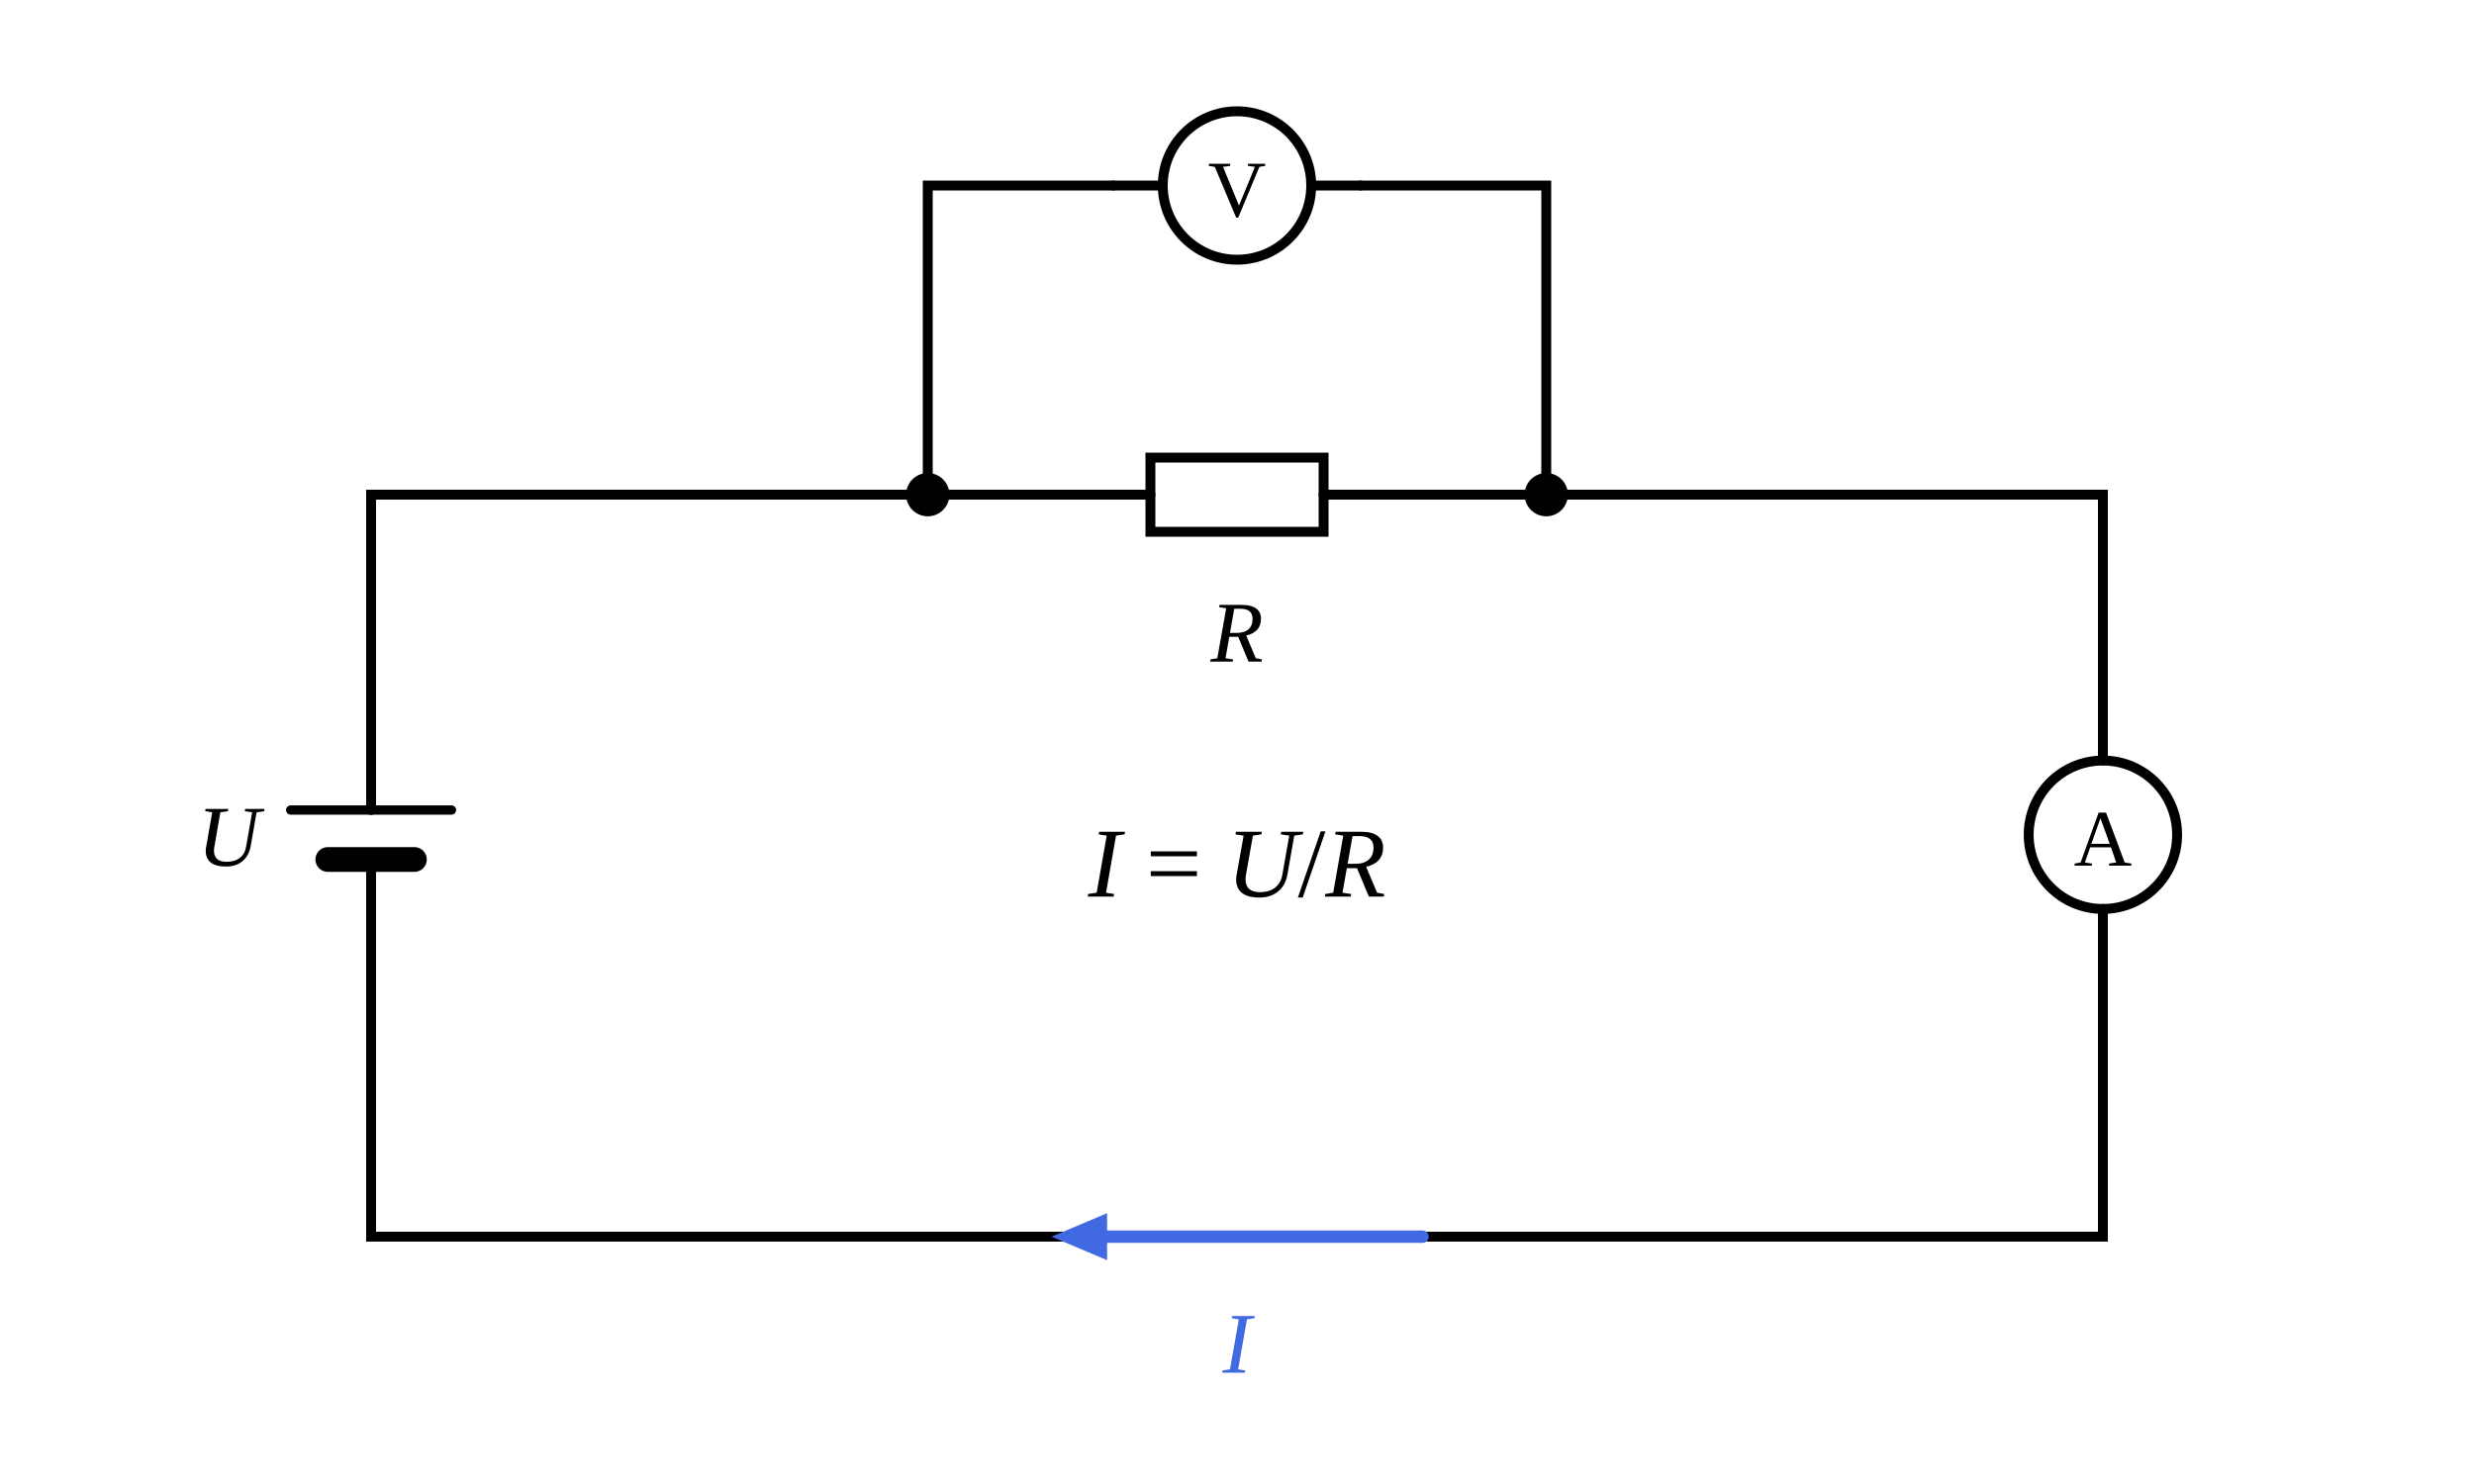
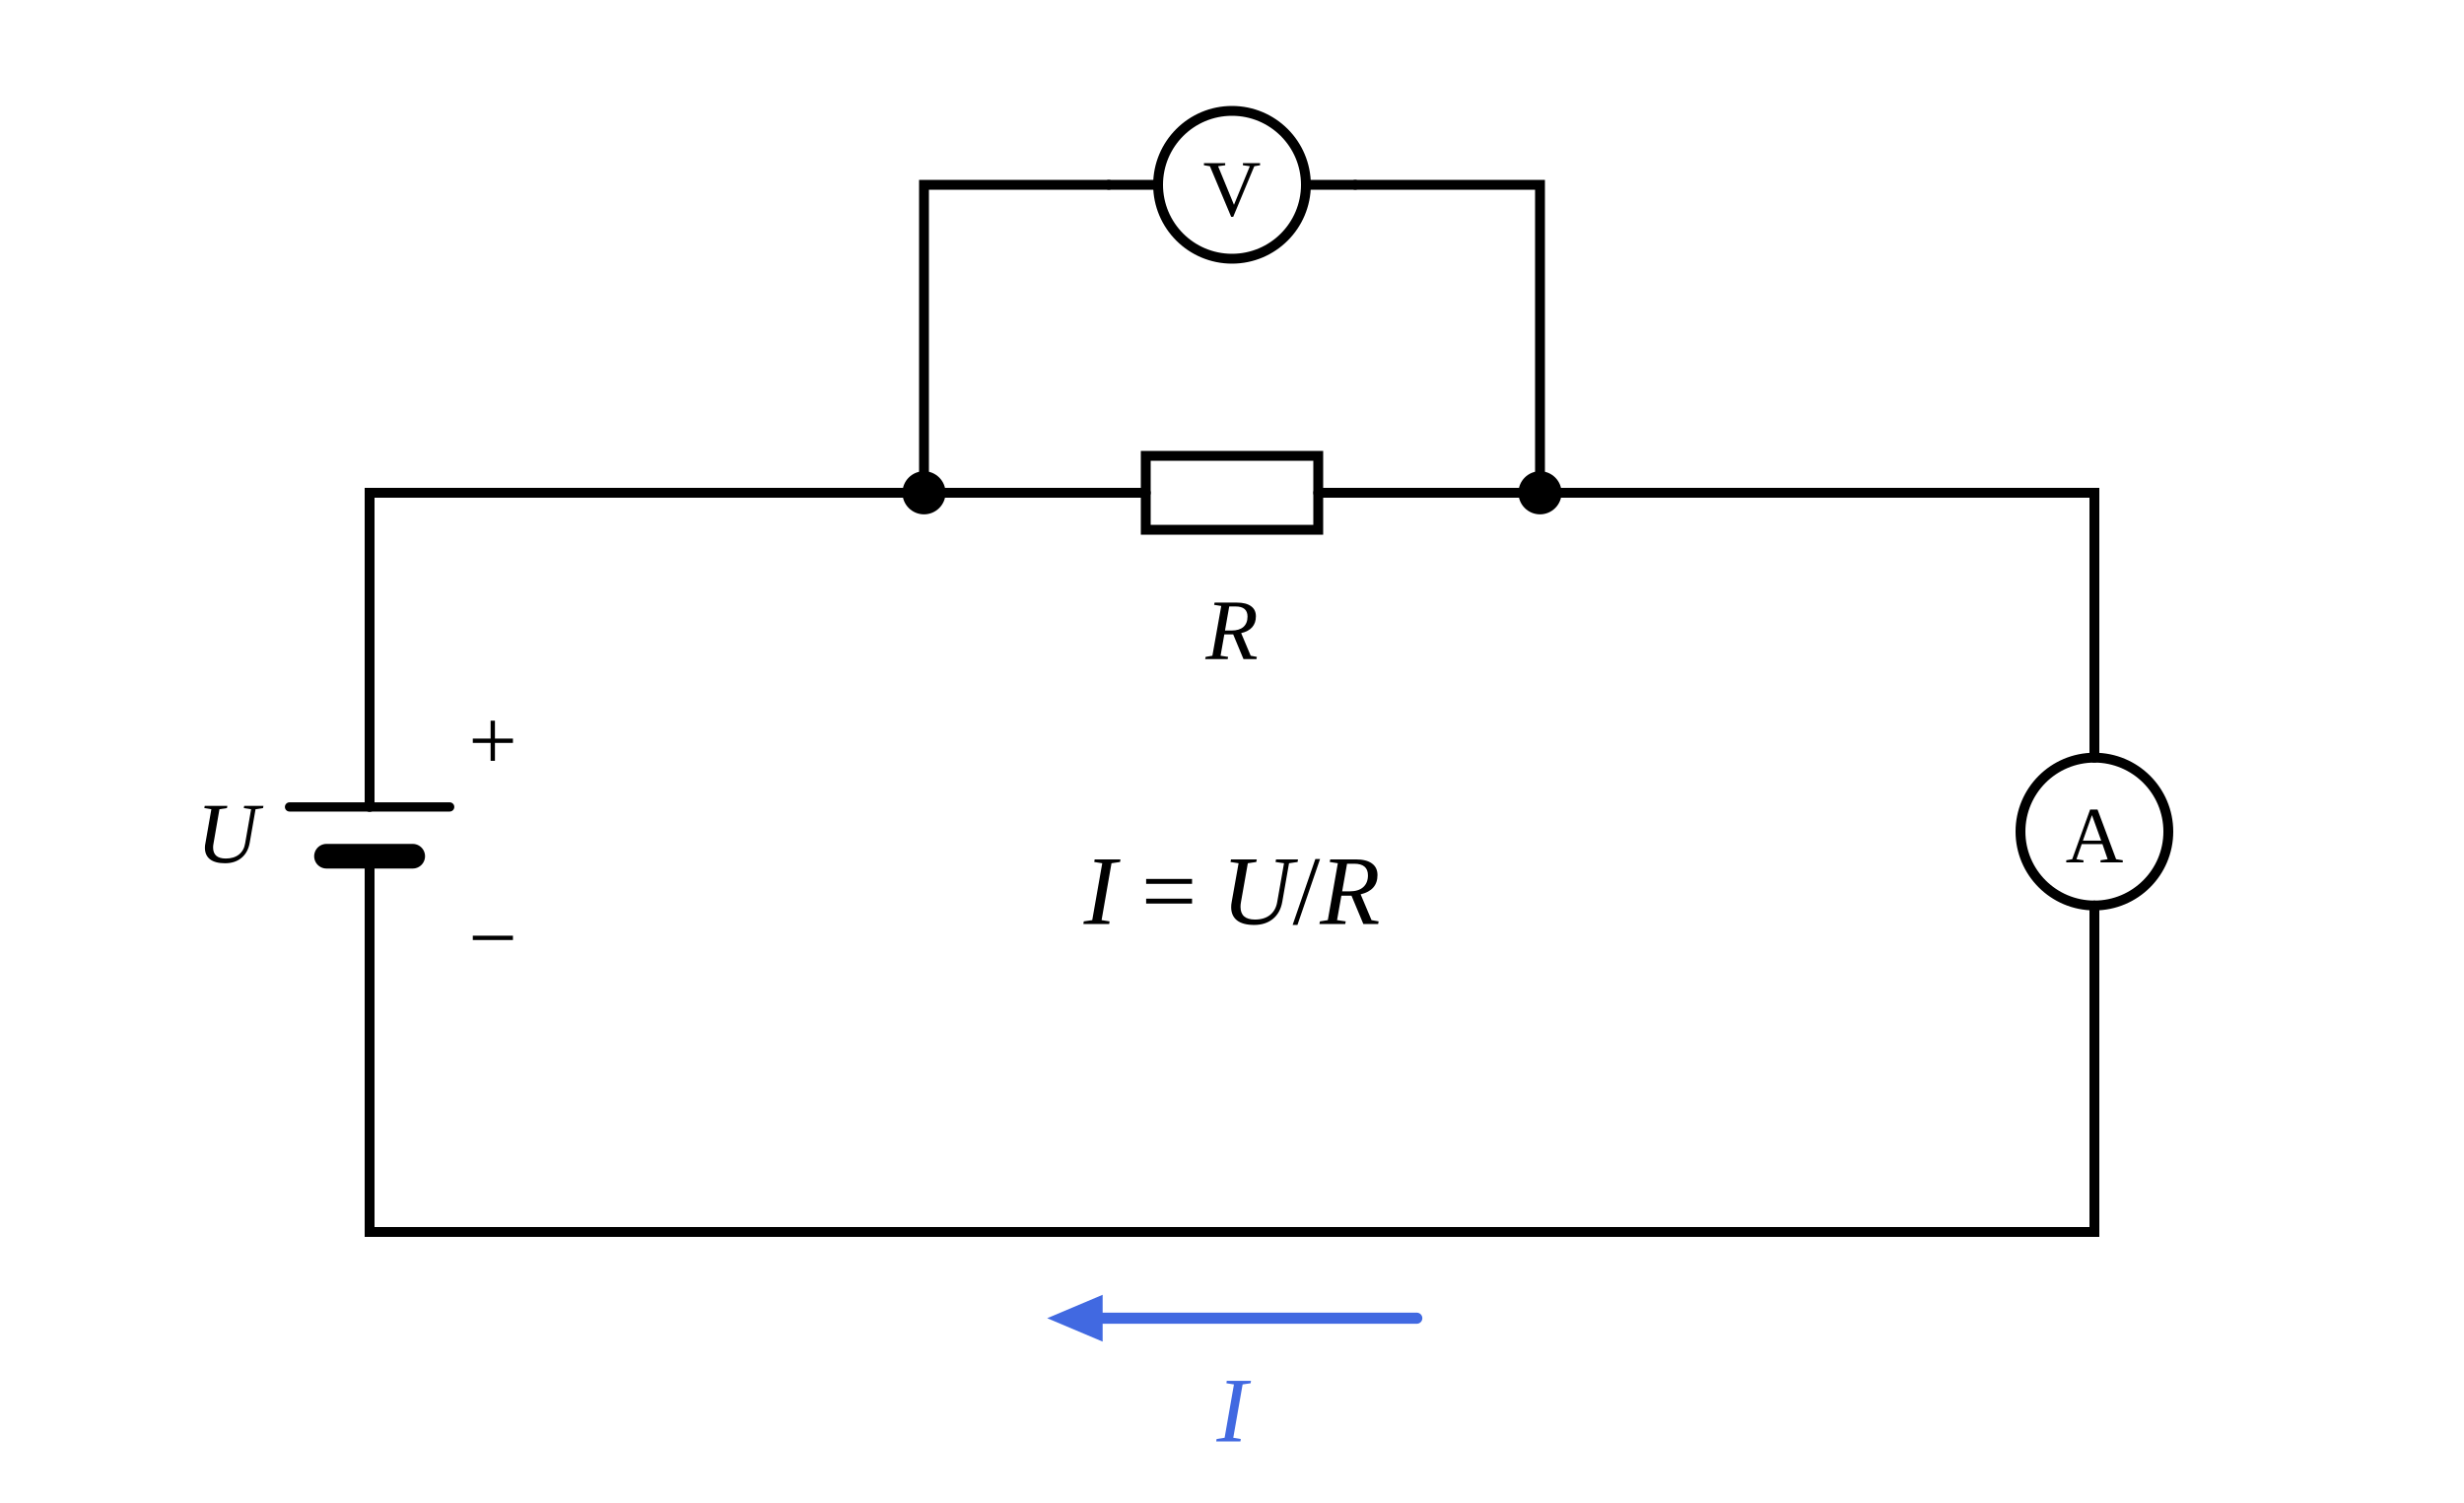
- <svg xmlns="http://www.w3.org/2000/svg" viewBox="0 0 400 240" width="400" height="240" class="fig-svg" font-size="14" fill="none" stroke="currentColor" stroke-linecap="round">
+ <svg xmlns="http://www.w3.org/2000/svg" viewBox="0 0 400 244" width="400" height="244" class="fig-svg" font-size="14" fill="none" stroke="currentColor" stroke-linecap="round">
  <g stroke-width="1.6" transform="translate(60 135) rotate(90)">
    <path d="M-20 0H-4M4 0H20" />
    <path stroke-width="1.5" d="M-4 -13V13" />
    <path stroke-width="4" d="M4 -7V7" />
  </g>
  <text x="42" y="140" text-anchor="end" font-size="14" fill="currentColor" stroke="none">
    <tspan font-style="italic">U</tspan>
  </text>
+   <text x="80" y="124.9" text-anchor="middle" font-size="14" fill="currentColor" stroke="none">+</text>
+   <text x="80" y="156.9" text-anchor="middle" font-size="14" fill="currentColor" stroke="none">−</text>
  <path fill="none" stroke-width="1.6" d="M60 115L60 80L180 80" />
  <g stroke-width="1.6" transform="translate(200 80) rotate(0)">
    <path d="M-20 0H-14M14 0H20" />
    <rect x="-14" y="-6" width="28" height="12" />
  </g>
  <text x="200" y="107" text-anchor="middle" font-size="14" fill="currentColor" stroke="none">
    <tspan font-style="italic">R</tspan>
  </text>
  <path fill="none" stroke-width="1.6" d="M220 80L340 80L340 115" />
  <g stroke-width="1.6" transform="translate(340 135) rotate(90)">
    <path d="M-20 0H-12M12 0H20" />
    <circle r="12" fill="none" />
    <text y="5" text-anchor="middle" font-size="13" fill="currentColor" stroke="none" transform="rotate(-90)">A</text>
  </g>
  <path fill="none" stroke-width="1.6" d="M340 155L340 200L60 200L60 155" />
  <path fill="none" stroke-width="1.6" d="M150 80L150 30L180 30" />
  <g stroke-width="1.6" transform="translate(200 30) rotate(0)">
    <path d="M-20 0H-12M12 0H20" />
    <circle r="12" fill="none" />
    <text y="5" text-anchor="middle" font-size="13" fill="currentColor" stroke="none">V</text>
  </g>
  <path fill="none" stroke-width="1.6" d="M220 30L250 30L250 80" />
  <circle cx="150" cy="80" r="3" fill="currentColor" stroke-width="1" />
  <circle cx="250" cy="80" r="3" fill="currentColor" stroke-width="1" />
  <g class="fig-accent" color="royalblue">
-     <path stroke-width="2" d="M230 200L176.3 200" />
-     <path fill="currentColor" stroke="none" d="M170 200L179 196.2L179 203.8Z" />
-     <text x="200" y="222" text-anchor="middle" font-size="14" fill="currentColor" stroke="none">
+     <path stroke-width="1.8" d="M230 214L176.3 214" />
+     <path fill="currentColor" stroke="none" d="M170 214L179 210.2L179 217.8Z" />
+   </g>
+   <g class="fig-accent" color="royalblue">
+     <text x="200" y="234" text-anchor="middle" font-size="15" fill="currentColor" stroke="none">
      <tspan font-style="italic">I</tspan>
    </text>
  </g>
-   <text x="200" y="145" text-anchor="middle" font-size="16" fill="currentColor" stroke="none">
+   <text x="200" y="150" text-anchor="middle" font-size="16" fill="currentColor" stroke="none">
    <tspan font-style="italic">I</tspan> = <tspan font-style="italic">U</tspan>/<tspan font-style="italic">R</tspan>
  </text>
</svg>
